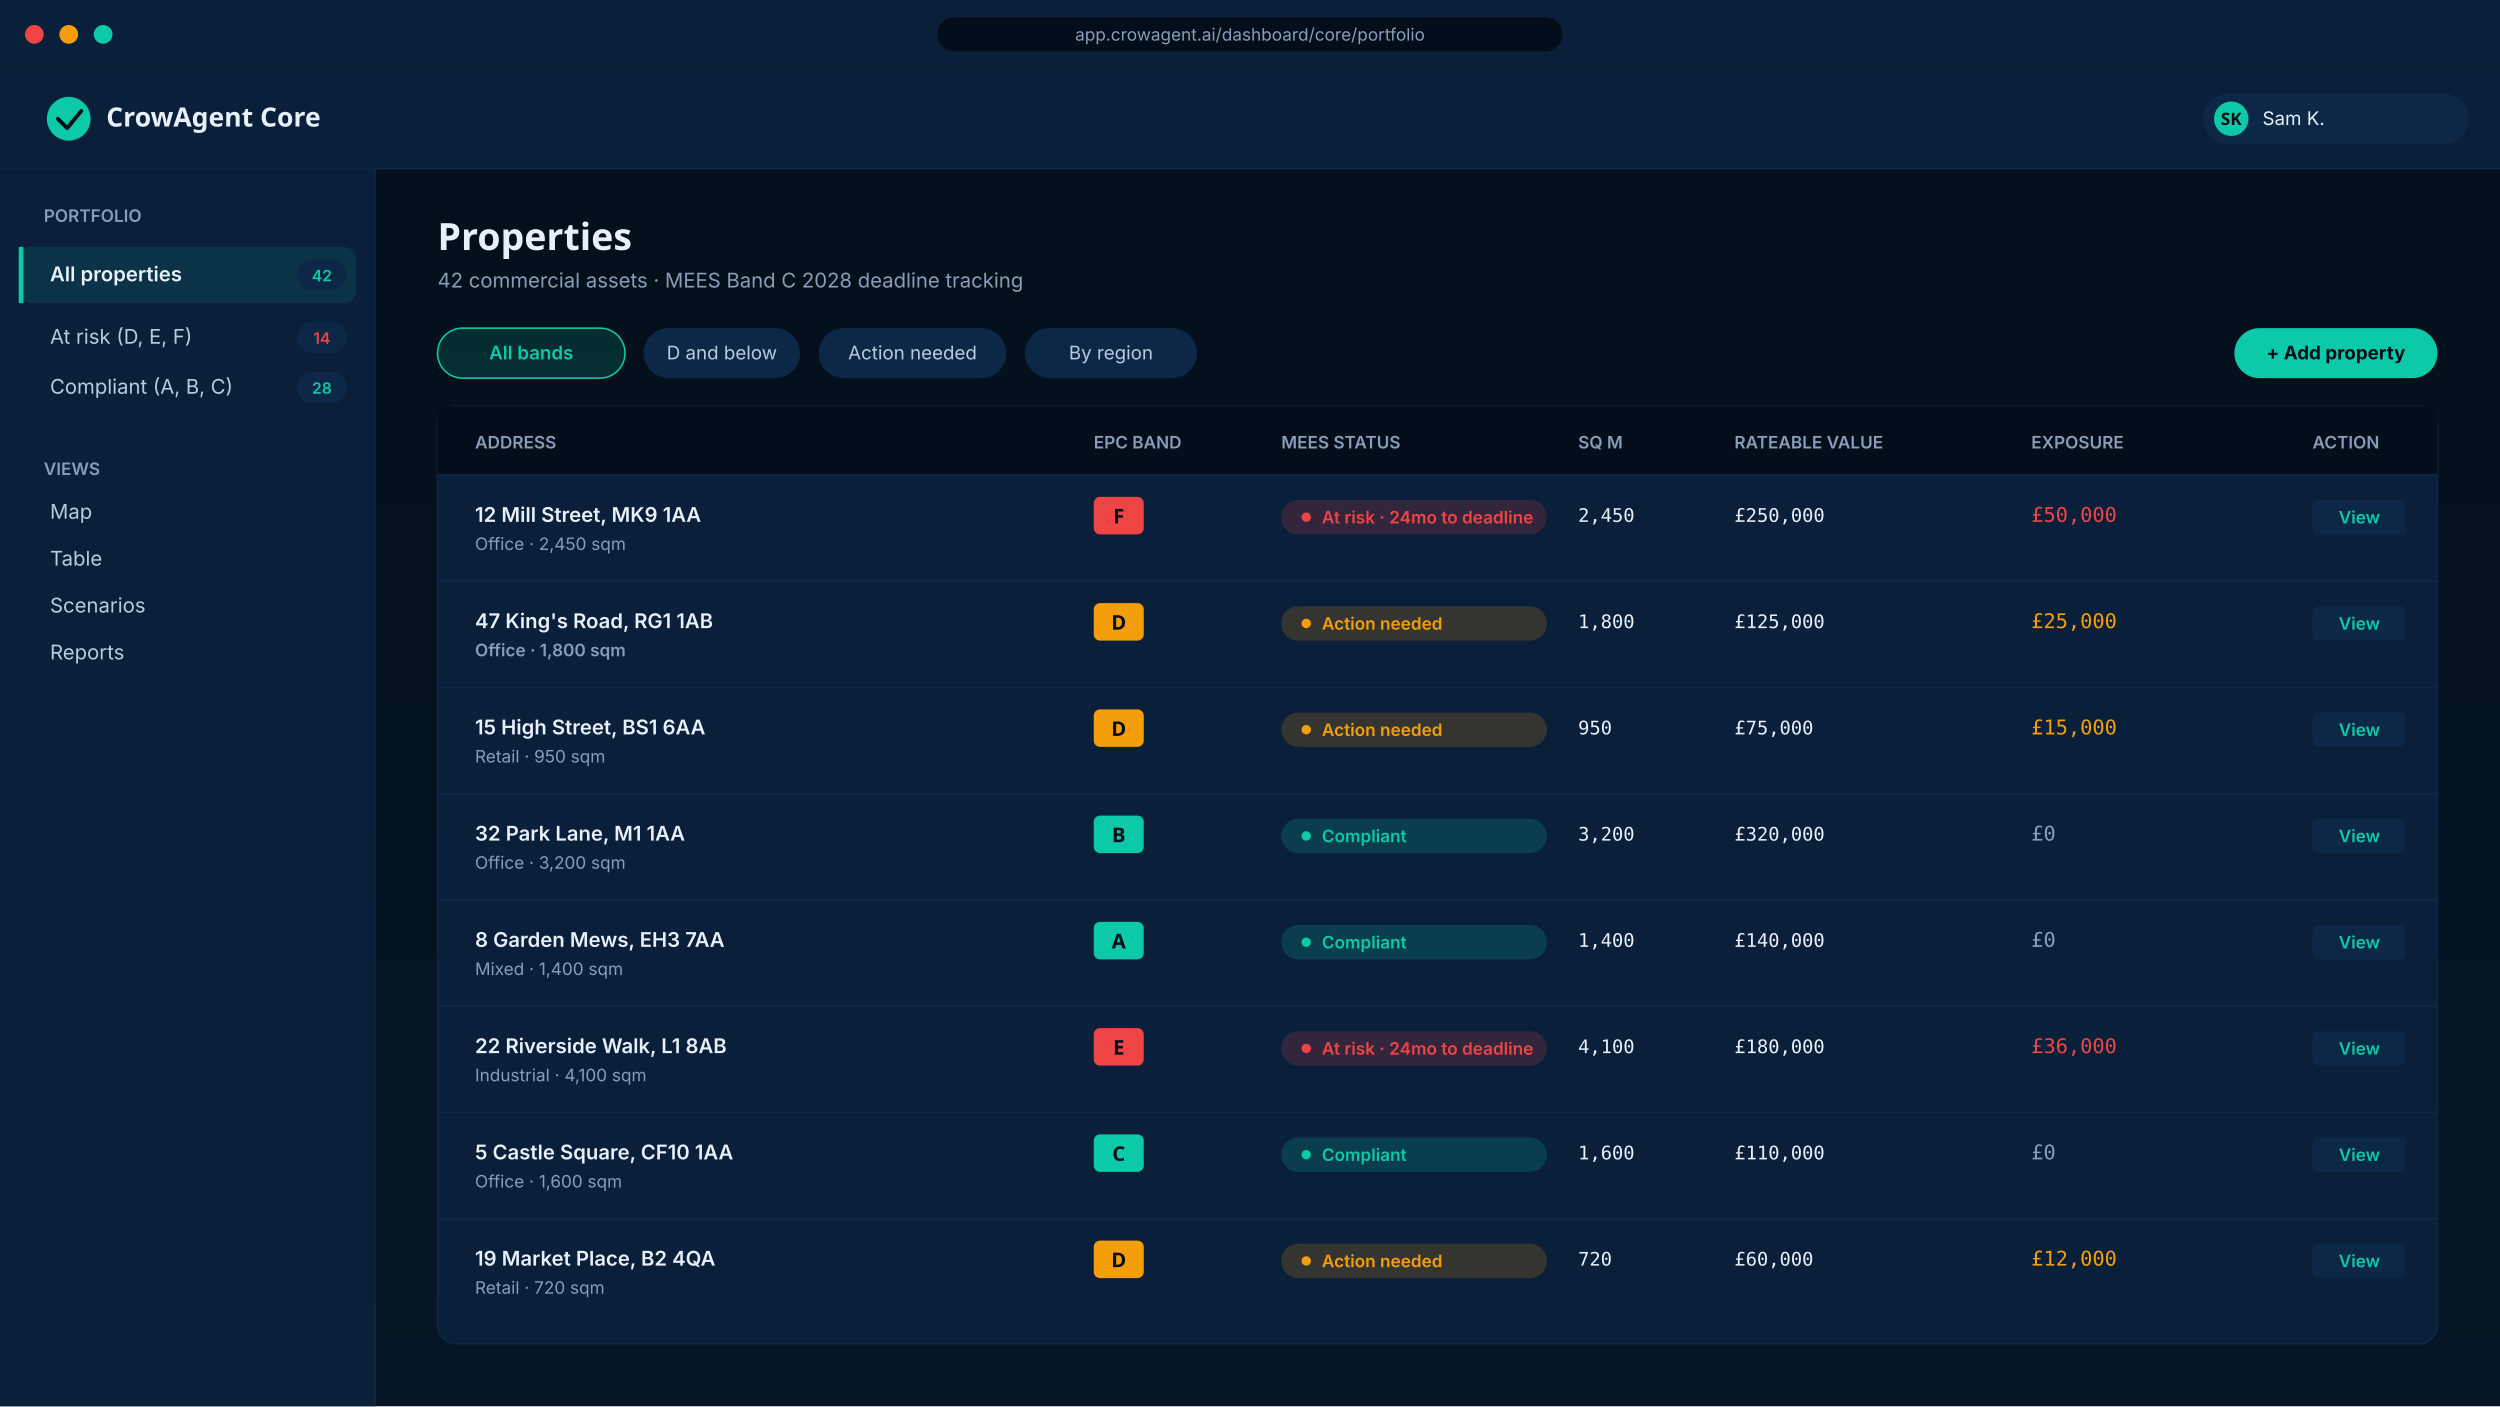
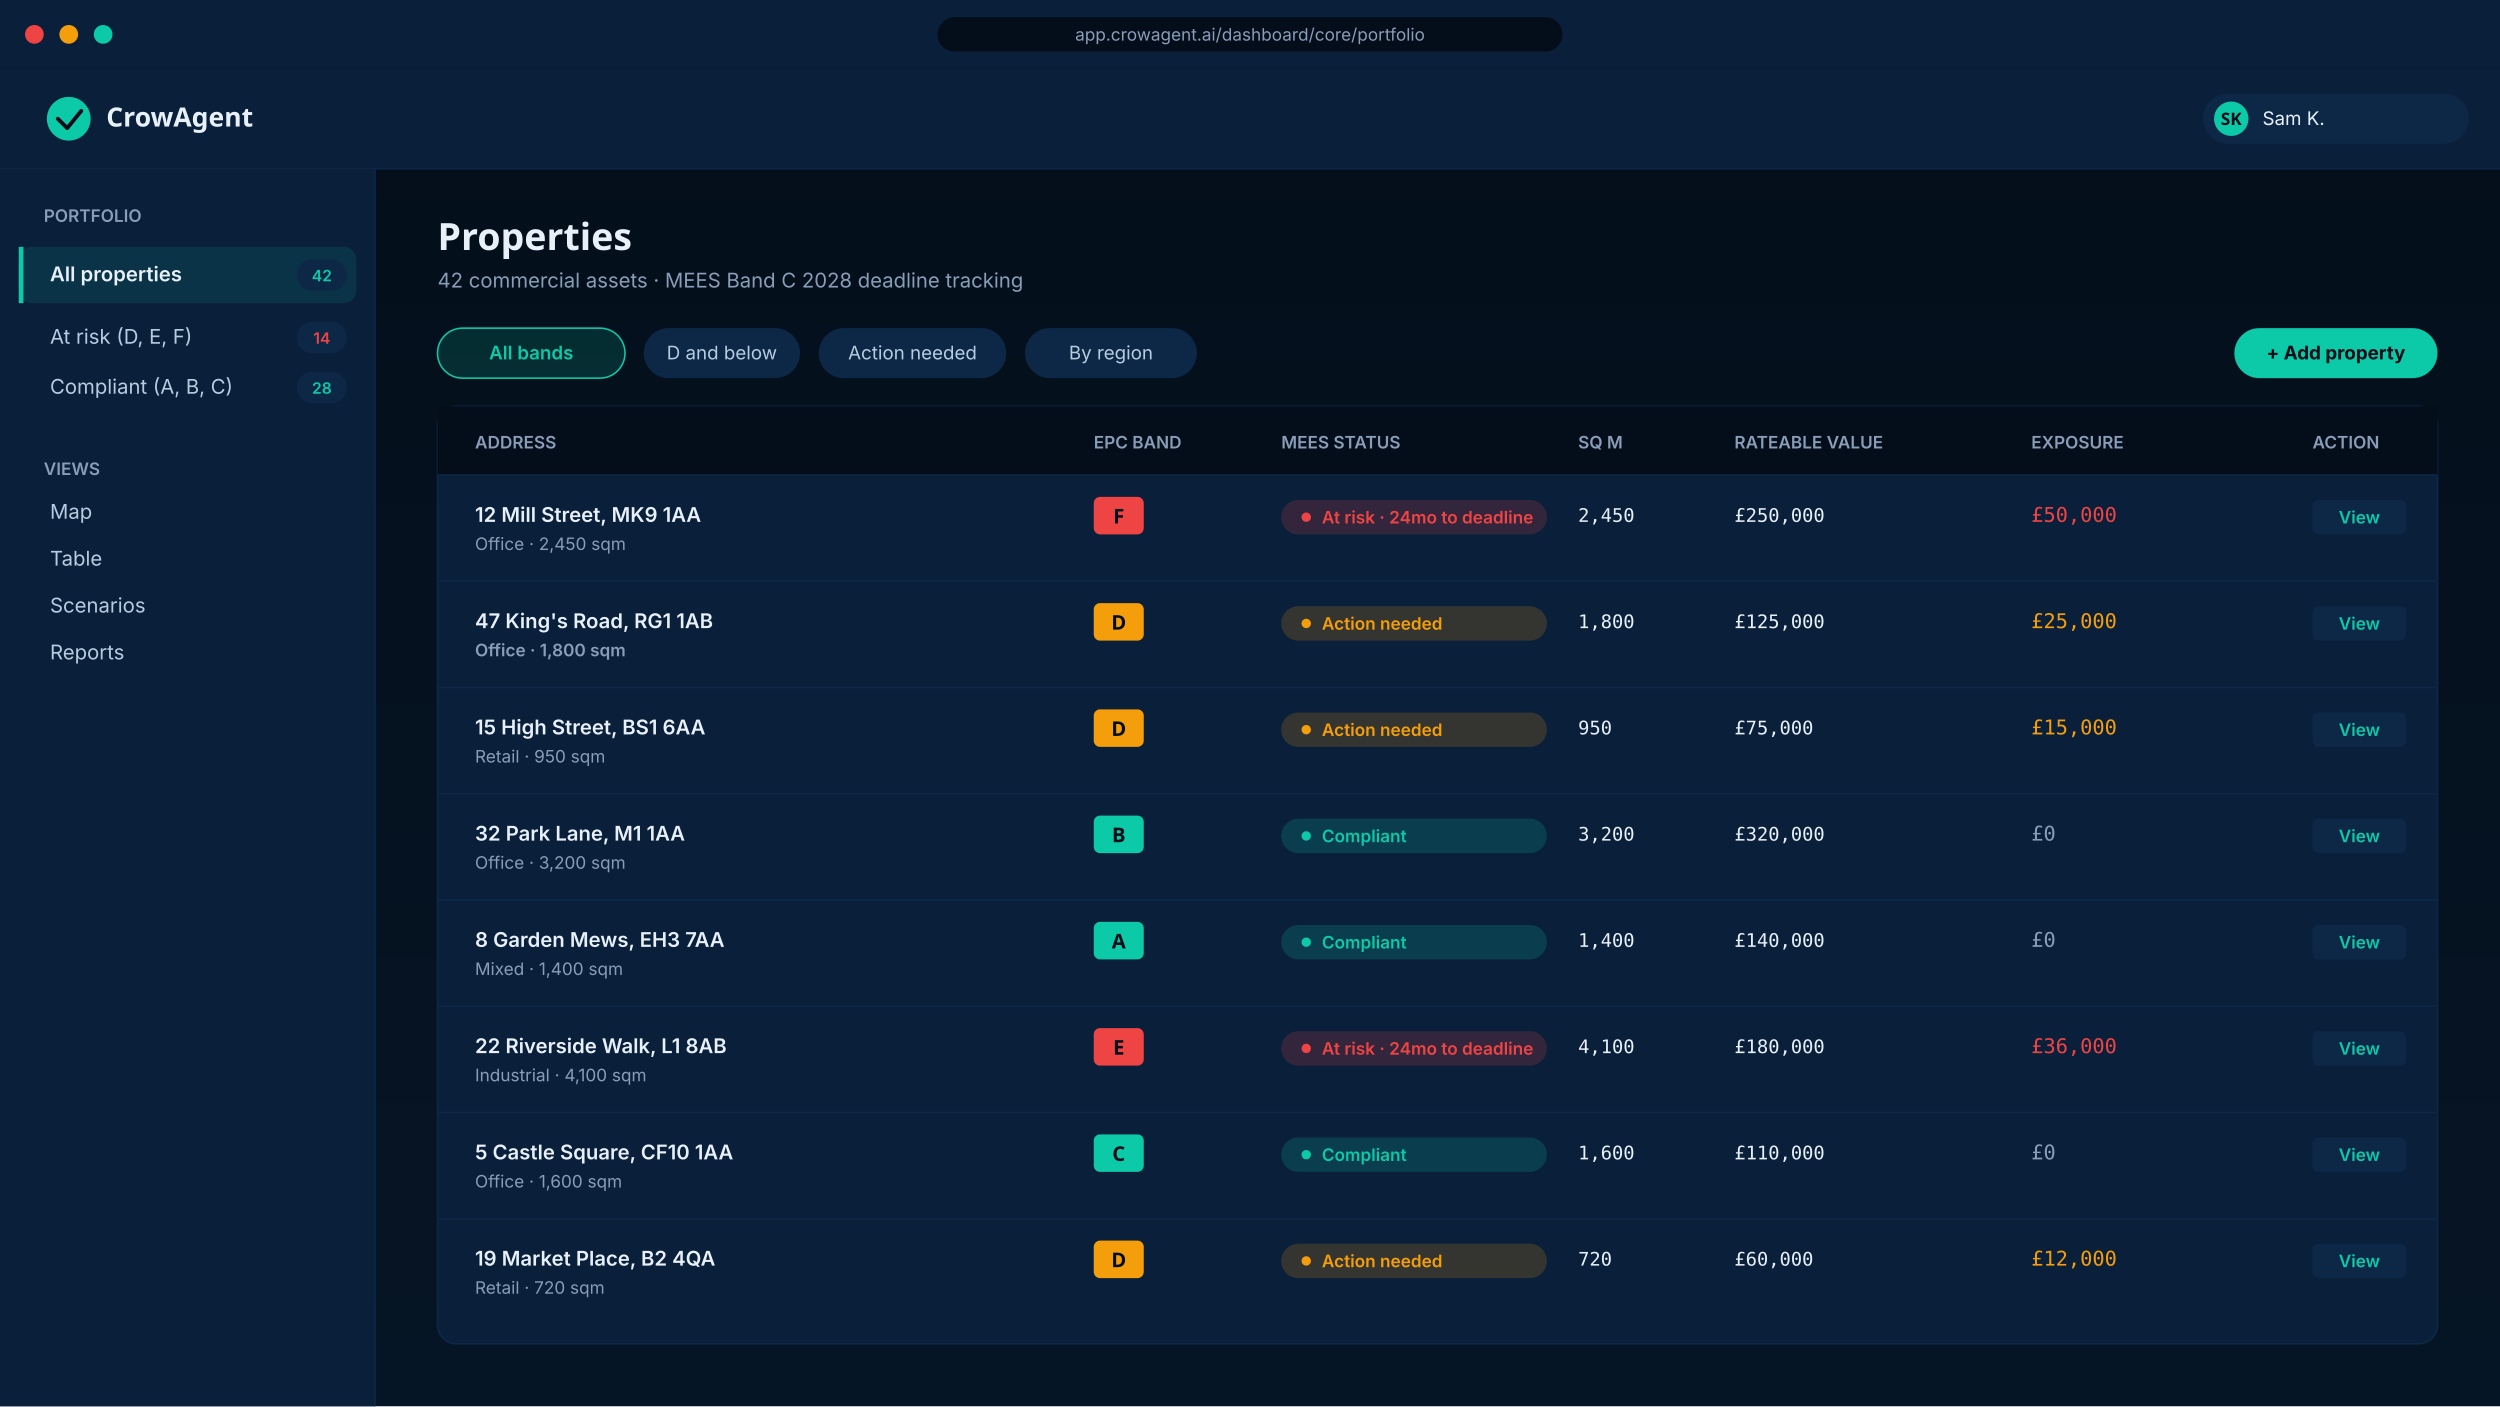
- <svg xmlns="http://www.w3.org/2000/svg" viewBox="0 0 1600 900" role="img" aria-label="CrowAgent Core property portfolio mockup with 8 properties, EPC band pills, MEES status and exposure column">
+ <svg xmlns="http://www.w3.org/2000/svg" viewBox="0 0 1600 900" role="img" aria-label="CrowAgent property portfolio mockup with 8 properties, EPC band pills, MEES status and exposure column">
  <defs>
    <linearGradient id="bgG2" x1="0" y1="0" x2="0" y2="1">
      <stop offset="0" stop-color="#040E1A" />
      <stop offset="1" stop-color="#061525" />
    </linearGradient>
  </defs>
  <style>
    .f { font-family: 'Plus Jakarta Sans', system-ui, sans-serif; }
    .b { font-family: 'Inter', system-ui, sans-serif; }
    .m { font-family: 'JetBrains Mono', ui-monospace, monospace; }
    @keyframes sf23ax-soft{0%,100%{opacity:1}50%{opacity:.78}}
    @keyframes sf23ax-blink{0%,100%{opacity:1}50%{opacity:.4}}
    @keyframes sf23ax-march{from{stroke-dashoffset:0}to{stroke-dashoffset:-32}}
    @keyframes sf23ax-breathe{0%,100%{opacity:1}50%{opacity:.88}}
    rect[fill="#0CC9A8"]:not([fill-opacity]){animation:sf23ax-soft 3.8s ease-in-out infinite}
    rect[fill="#F59E0B"]:not([fill-opacity]){animation:sf23ax-soft 2.6s ease-in-out infinite}
    rect[fill="#EF4444"]:not([fill-opacity]){animation:sf23ax-blink 2s ease-in-out infinite}
    rect[fill="#5BC8FF"]:not([fill-opacity]){animation:sf23ax-soft 4.4s ease-in-out infinite}
    circle[fill="#0CC9A8"]{animation:sf23ax-soft 3.8s ease-in-out infinite}
    circle[fill="#F59E0B"]{animation:sf23ax-soft 2.6s ease-in-out infinite}
    circle[fill="#EF4444"]{animation:sf23ax-blink 2s ease-in-out infinite}
    circle[fill="#5BC8FF"]{animation:sf23ax-soft 4.4s ease-in-out infinite}
    polyline{stroke-dasharray:8 6;animation:sf23ax-march 2.4s linear infinite}
    text[font-size="20"],text[font-size="22"],text[font-size="24"],text[font-size="26"],text[font-size="28"],text[font-size="32"],text[font-size="34"],text[font-size="56"],text[font-size="92"]{animation:sf23ax-breathe 5.4s ease-in-out infinite}
    @media (prefers-reduced-motion:reduce){*{animation:none!important}}
  </style>
  <rect width="1600" height="900" fill="url(#bgG2)" />
  <rect x="0" y="0" width="1600" height="44" fill="#0A1F3A" />
  <circle cx="22" cy="22" r="6" fill="#EF4444" />
  <circle cx="44" cy="22" r="6" fill="#F59E0B" />
  <circle cx="66" cy="22" r="6" fill="#0CC9A8" />
  <rect x="600" y="11" width="400" height="22" rx="11" fill="#040E1A" />
  <text x="800" y="26" text-anchor="middle" class="b" font-size="11" fill="#8A9DB8">app.crowagent.ai/dashboard/core/portfolio</text>
  <rect x="0" y="44" width="1600" height="64" fill="#0A1F3A" />
  <line x1="0" y1="108" x2="1600" y2="108" stroke="#0D2847" />
  <circle cx="44" cy="76" r="14" fill="#0CC9A8" />
  <path d="M37 76 L43 82 L52 71" stroke="#040E1A" stroke-width="2.5" fill="none" stroke-linecap="round" stroke-linejoin="round" />
-   <text x="68" y="81" class="f" font-size="17" font-weight="700" fill="#E8F0FA">CrowAgent Core</text>
+   <text x="68" y="81" class="f" font-size="17" font-weight="700" fill="#E8F0FA">CrowAgent</text>
  <rect x="1410" y="60" width="170" height="32" rx="16" fill="#0D2847" />
  <circle cx="1428" cy="76" r="11" fill="#0CC9A8" />
  <text x="1428" y="80" text-anchor="middle" class="f" font-size="11" font-weight="700" fill="#040E1A">SK</text>
  <text x="1448" y="80" class="b" font-size="12" fill="#E8F0FA">Sam K.</text>
  <rect x="0" y="108" width="240" height="792" fill="#0A1F3A" />
  <line x1="240" y1="108" x2="240" y2="900" stroke="#0D2847" />
  <text x="28" y="142" class="b" font-size="11" font-weight="600" fill="#8A9DB8">PORTFOLIO</text>
  <rect x="12" y="158" width="216" height="36" rx="8" fill="#0CC9A8" fill-opacity="0.12" />
  <rect x="12" y="158" width="3" height="36" fill="#0CC9A8" />
  <text x="32" y="180" class="b" font-size="13" font-weight="600" fill="#E8F0FA">All properties</text>
  <rect x="190" y="166" width="32" height="20" rx="10" fill="#0D2847" />
  <text x="206" y="180" text-anchor="middle" class="b" font-size="10" font-weight="600" fill="#0CC9A8">42</text>
  <text x="32" y="220" class="b" font-size="13" fill="#B8CCE0">At risk (D, E, F)</text>
  <rect x="190" y="206" width="32" height="20" rx="10" fill="#0D2847" />
  <text x="206" y="220" text-anchor="middle" class="b" font-size="10" font-weight="600" fill="#EF4444">14</text>
  <text x="32" y="252" class="b" font-size="13" fill="#B8CCE0">Compliant (A, B, C)</text>
  <rect x="190" y="238" width="32" height="20" rx="10" fill="#0D2847" />
  <text x="206" y="252" text-anchor="middle" class="b" font-size="10" font-weight="600" fill="#0CC9A8">28</text>
  <text x="28" y="304" class="b" font-size="11" font-weight="600" fill="#8A9DB8">VIEWS</text>
  <text x="32" y="332" class="b" font-size="13" fill="#B8CCE0">Map</text>
  <text x="32" y="362" class="b" font-size="13" fill="#B8CCE0">Table</text>
  <text x="32" y="392" class="b" font-size="13" fill="#B8CCE0">Scenarios</text>
  <text x="32" y="422" class="b" font-size="13" fill="#B8CCE0">Reports</text>
  <text x="280" y="160" class="f" font-size="24" font-weight="700" fill="#E8F0FA">Properties</text>
  <text x="280" y="184" class="b" font-size="13" fill="#8A9DB8">42 commercial assets · MEES Band C 2028 deadline tracking</text>
  <rect x="280" y="210" width="120" height="32" rx="16" fill="#0CC9A8" fill-opacity="0.16" stroke="#0CC9A8" />
  <text x="340" y="230" text-anchor="middle" class="b" font-size="12" font-weight="600" fill="#0CC9A8">All bands</text>
  <rect x="412" y="210" width="100" height="32" rx="16" fill="#0D2847" />
  <text x="462" y="230" text-anchor="middle" class="b" font-size="12" fill="#B8CCE0">D and below</text>
  <rect x="524" y="210" width="120" height="32" rx="16" fill="#0D2847" />
  <text x="584" y="230" text-anchor="middle" class="b" font-size="12" fill="#B8CCE0">Action needed</text>
  <rect x="656" y="210" width="110" height="32" rx="16" fill="#0D2847" />
  <text x="711" y="230" text-anchor="middle" class="b" font-size="12" fill="#B8CCE0">By region</text>
  <rect x="1430" y="210" width="130" height="32" rx="16" fill="#0CC9A8" />
  <text x="1495" y="230" text-anchor="middle" class="b" font-size="12" font-weight="700" fill="#040E1A">+ Add property</text>
  <rect x="280" y="260" width="1280" height="600" rx="12" fill="#0A1F3A" stroke="#0D2847" />
  <rect x="280" y="260" width="1280" height="44" fill="#040E1A" />
  <text x="304" y="287" class="b" font-size="11" font-weight="600" fill="#8A9DB8">ADDRESS</text>
  <text x="700" y="287" class="b" font-size="11" font-weight="600" fill="#8A9DB8">EPC BAND</text>
  <text x="820" y="287" class="b" font-size="11" font-weight="600" fill="#8A9DB8">MEES STATUS</text>
  <text x="1010" y="287" class="b" font-size="11" font-weight="600" fill="#8A9DB8">SQ M</text>
  <text x="1110" y="287" class="b" font-size="11" font-weight="600" fill="#8A9DB8">RATEABLE VALUE</text>
  <text x="1300" y="287" class="b" font-size="11" font-weight="600" fill="#8A9DB8">EXPOSURE</text>
  <text x="1480" y="287" class="b" font-size="11" font-weight="600" fill="#8A9DB8">ACTION</text>
  <line x1="280" y1="304" x2="1560" y2="304" stroke="#0D2847" />
  <text x="304" y="334" class="b" font-size="13" font-weight="600" fill="#E8F0FA">12 Mill Street, MK9 1AA</text>
  <text x="304" y="352" class="b" font-size="11" fill="#8A9DB8">Office · 2,450 sqm</text>
  <rect x="700" y="318" width="32" height="24" rx="4" fill="#EF4444" />
  <text x="716" y="335" text-anchor="middle" class="f" font-size="13" font-weight="700" fill="#040E1A">F</text>
  <rect x="820" y="320" width="170" height="22" rx="11" fill="#EF4444" fill-opacity="0.18" />
  <circle cx="836" cy="331" r="3" fill="#EF4444" />
  <text x="846" y="335" class="b" font-size="11" font-weight="600" fill="#EF4444">At risk · 24mo to deadline</text>
  <text x="1010" y="334" class="m" font-size="12" fill="#E8F0FA">2,450</text>
  <text x="1110" y="334" class="m" font-size="12" fill="#E8F0FA">£250,000</text>
  <text x="1300" y="334" class="m" font-size="13" fill="#EF4444">£50,000</text>
  <rect x="1480" y="320" width="60" height="22" rx="4" fill="#0D2847" />
  <text x="1510" y="335" text-anchor="middle" class="b" font-size="11" font-weight="600" fill="#0CC9A8">View</text>
  <line x1="280" y1="372" x2="1560" y2="372" stroke="#0D2847" />
  <text x="304" y="402" class="b" font-size="13" font-weight="600" fill="#E8F0FA">47 King's Road, RG1 1AB</text>
  <text x="304" y="420" class="b" font-size="11" font-weight="600" fill="#8A9DB8">Office · 1,800 sqm</text>
  <rect x="700" y="386" width="32" height="24" rx="4" fill="#F59E0B" />
  <text x="716" y="403" text-anchor="middle" class="f" font-size="13" font-weight="700" fill="#040E1A">D</text>
  <rect x="820" y="388" width="170" height="22" rx="11" fill="#F59E0B" fill-opacity="0.18" />
  <circle cx="836" cy="399" r="3" fill="#F59E0B" />
  <text x="846" y="403" class="b" font-size="11" font-weight="600" fill="#F59E0B">Action needed</text>
  <text x="1010" y="402" class="m" font-size="12" fill="#E8F0FA">1,800</text>
  <text x="1110" y="402" class="m" font-size="12" fill="#E8F0FA">£125,000</text>
  <text x="1300" y="402" class="m" font-size="13" fill="#F59E0B">£25,000</text>
  <rect x="1480" y="388" width="60" height="22" rx="4" fill="#0D2847" />
  <text x="1510" y="403" text-anchor="middle" class="b" font-size="11" font-weight="600" fill="#0CC9A8">View</text>
  <line x1="280" y1="440" x2="1560" y2="440" stroke="#0D2847" />
  <text x="304" y="470" class="b" font-size="13" font-weight="600" fill="#E8F0FA">15 High Street, BS1 6AA</text>
  <text x="304" y="488" class="b" font-size="11" fill="#8A9DB8">Retail · 950 sqm</text>
  <rect x="700" y="454" width="32" height="24" rx="4" fill="#F59E0B" />
  <text x="716" y="471" text-anchor="middle" class="f" font-size="13" font-weight="700" fill="#040E1A">D</text>
  <rect x="820" y="456" width="170" height="22" rx="11" fill="#F59E0B" fill-opacity="0.18" />
  <circle cx="836" cy="467" r="3" fill="#F59E0B" />
  <text x="846" y="471" class="b" font-size="11" font-weight="600" fill="#F59E0B">Action needed</text>
  <text x="1010" y="470" class="m" font-size="12" fill="#E8F0FA">950</text>
  <text x="1110" y="470" class="m" font-size="12" fill="#E8F0FA">£75,000</text>
  <text x="1300" y="470" class="m" font-size="13" fill="#F59E0B">£15,000</text>
  <rect x="1480" y="456" width="60" height="22" rx="4" fill="#0D2847" />
  <text x="1510" y="471" text-anchor="middle" class="b" font-size="11" font-weight="600" fill="#0CC9A8">View</text>
  <line x1="280" y1="508" x2="1560" y2="508" stroke="#0D2847" />
  <text x="304" y="538" class="b" font-size="13" font-weight="600" fill="#E8F0FA">32 Park Lane, M1 1AA</text>
  <text x="304" y="556" class="b" font-size="11" fill="#8A9DB8">Office · 3,200 sqm</text>
  <rect x="700" y="522" width="32" height="24" rx="4" fill="#0CC9A8" />
  <text x="716" y="539" text-anchor="middle" class="f" font-size="13" font-weight="700" fill="#040E1A">B</text>
  <rect x="820" y="524" width="170" height="22" rx="11" fill="#0CC9A8" fill-opacity="0.18" />
  <circle cx="836" cy="535" r="3" fill="#0CC9A8" />
  <text x="846" y="539" class="b" font-size="11" font-weight="600" fill="#0CC9A8">Compliant</text>
  <text x="1010" y="538" class="m" font-size="12" fill="#E8F0FA">3,200</text>
  <text x="1110" y="538" class="m" font-size="12" fill="#E8F0FA">£320,000</text>
  <text x="1300" y="538" class="m" font-size="13" fill="#8A9DB8">£0</text>
  <rect x="1480" y="524" width="60" height="22" rx="4" fill="#0D2847" />
  <text x="1510" y="539" text-anchor="middle" class="b" font-size="11" font-weight="600" fill="#0CC9A8">View</text>
  <line x1="280" y1="576" x2="1560" y2="576" stroke="#0D2847" />
  <text x="304" y="606" class="b" font-size="13" font-weight="600" fill="#E8F0FA">8 Garden Mews, EH3 7AA</text>
  <text x="304" y="624" class="b" font-size="11" fill="#8A9DB8">Mixed · 1,400 sqm</text>
  <rect x="700" y="590" width="32" height="24" rx="4" fill="#0CC9A8" />
  <text x="716" y="607" text-anchor="middle" class="f" font-size="13" font-weight="700" fill="#040E1A">A</text>
  <rect x="820" y="592" width="170" height="22" rx="11" fill="#0CC9A8" fill-opacity="0.18" />
  <circle cx="836" cy="603" r="3" fill="#0CC9A8" />
  <text x="846" y="607" class="b" font-size="11" font-weight="600" fill="#0CC9A8">Compliant</text>
  <text x="1010" y="606" class="m" font-size="12" fill="#E8F0FA">1,400</text>
  <text x="1110" y="606" class="m" font-size="12" fill="#E8F0FA">£140,000</text>
  <text x="1300" y="606" class="m" font-size="13" fill="#8A9DB8">£0</text>
  <rect x="1480" y="592" width="60" height="22" rx="4" fill="#0D2847" />
  <text x="1510" y="607" text-anchor="middle" class="b" font-size="11" font-weight="600" fill="#0CC9A8">View</text>
  <line x1="280" y1="644" x2="1560" y2="644" stroke="#0D2847" />
  <text x="304" y="674" class="b" font-size="13" font-weight="600" fill="#E8F0FA">22 Riverside Walk, L1 8AB</text>
  <text x="304" y="692" class="b" font-size="11" fill="#8A9DB8">Industrial · 4,100 sqm</text>
  <rect x="700" y="658" width="32" height="24" rx="4" fill="#EF4444" />
  <text x="716" y="675" text-anchor="middle" class="f" font-size="13" font-weight="700" fill="#040E1A">E</text>
  <rect x="820" y="660" width="170" height="22" rx="11" fill="#EF4444" fill-opacity="0.18" />
  <circle cx="836" cy="671" r="3" fill="#EF4444" />
  <text x="846" y="675" class="b" font-size="11" font-weight="600" fill="#EF4444">At risk · 24mo to deadline</text>
  <text x="1010" y="674" class="m" font-size="12" fill="#E8F0FA">4,100</text>
  <text x="1110" y="674" class="m" font-size="12" fill="#E8F0FA">£180,000</text>
  <text x="1300" y="674" class="m" font-size="13" fill="#EF4444">£36,000</text>
  <rect x="1480" y="660" width="60" height="22" rx="4" fill="#0D2847" />
  <text x="1510" y="675" text-anchor="middle" class="b" font-size="11" font-weight="600" fill="#0CC9A8">View</text>
  <line x1="280" y1="712" x2="1560" y2="712" stroke="#0D2847" />
  <text x="304" y="742" class="b" font-size="13" font-weight="600" fill="#E8F0FA">5 Castle Square, CF10 1AA</text>
  <text x="304" y="760" class="b" font-size="11" fill="#8A9DB8">Office · 1,600 sqm</text>
  <rect x="700" y="726" width="32" height="24" rx="4" fill="#0CC9A8" />
  <text x="716" y="743" text-anchor="middle" class="f" font-size="13" font-weight="700" fill="#040E1A">C</text>
  <rect x="820" y="728" width="170" height="22" rx="11" fill="#0CC9A8" fill-opacity="0.18" />
  <circle cx="836" cy="739" r="3" fill="#0CC9A8" />
  <text x="846" y="743" class="b" font-size="11" font-weight="600" fill="#0CC9A8">Compliant</text>
  <text x="1010" y="742" class="m" font-size="12" fill="#E8F0FA">1,600</text>
  <text x="1110" y="742" class="m" font-size="12" fill="#E8F0FA">£110,000</text>
  <text x="1300" y="742" class="m" font-size="13" fill="#8A9DB8">£0</text>
  <rect x="1480" y="728" width="60" height="22" rx="4" fill="#0D2847" />
  <text x="1510" y="743" text-anchor="middle" class="b" font-size="11" font-weight="600" fill="#0CC9A8">View</text>
  <line x1="280" y1="780" x2="1560" y2="780" stroke="#0D2847" />
  <text x="304" y="810" class="b" font-size="13" font-weight="600" fill="#E8F0FA">19 Market Place, B2 4QA</text>
  <text x="304" y="828" class="b" font-size="11" fill="#8A9DB8">Retail · 720 sqm</text>
  <rect x="700" y="794" width="32" height="24" rx="4" fill="#F59E0B" />
  <text x="716" y="811" text-anchor="middle" class="f" font-size="13" font-weight="700" fill="#040E1A">D</text>
  <rect x="820" y="796" width="170" height="22" rx="11" fill="#F59E0B" fill-opacity="0.18" />
  <circle cx="836" cy="807" r="3" fill="#F59E0B" />
  <text x="846" y="811" class="b" font-size="11" font-weight="600" fill="#F59E0B">Action needed</text>
  <text x="1010" y="810" class="m" font-size="12" fill="#E8F0FA">720</text>
  <text x="1110" y="810" class="m" font-size="12" fill="#E8F0FA">£60,000</text>
  <text x="1300" y="810" class="m" font-size="13" fill="#F59E0B">£12,000</text>
  <rect x="1480" y="796" width="60" height="22" rx="4" fill="#0D2847" />
  <text x="1510" y="811" text-anchor="middle" class="b" font-size="11" font-weight="600" fill="#0CC9A8">View</text>
</svg>
